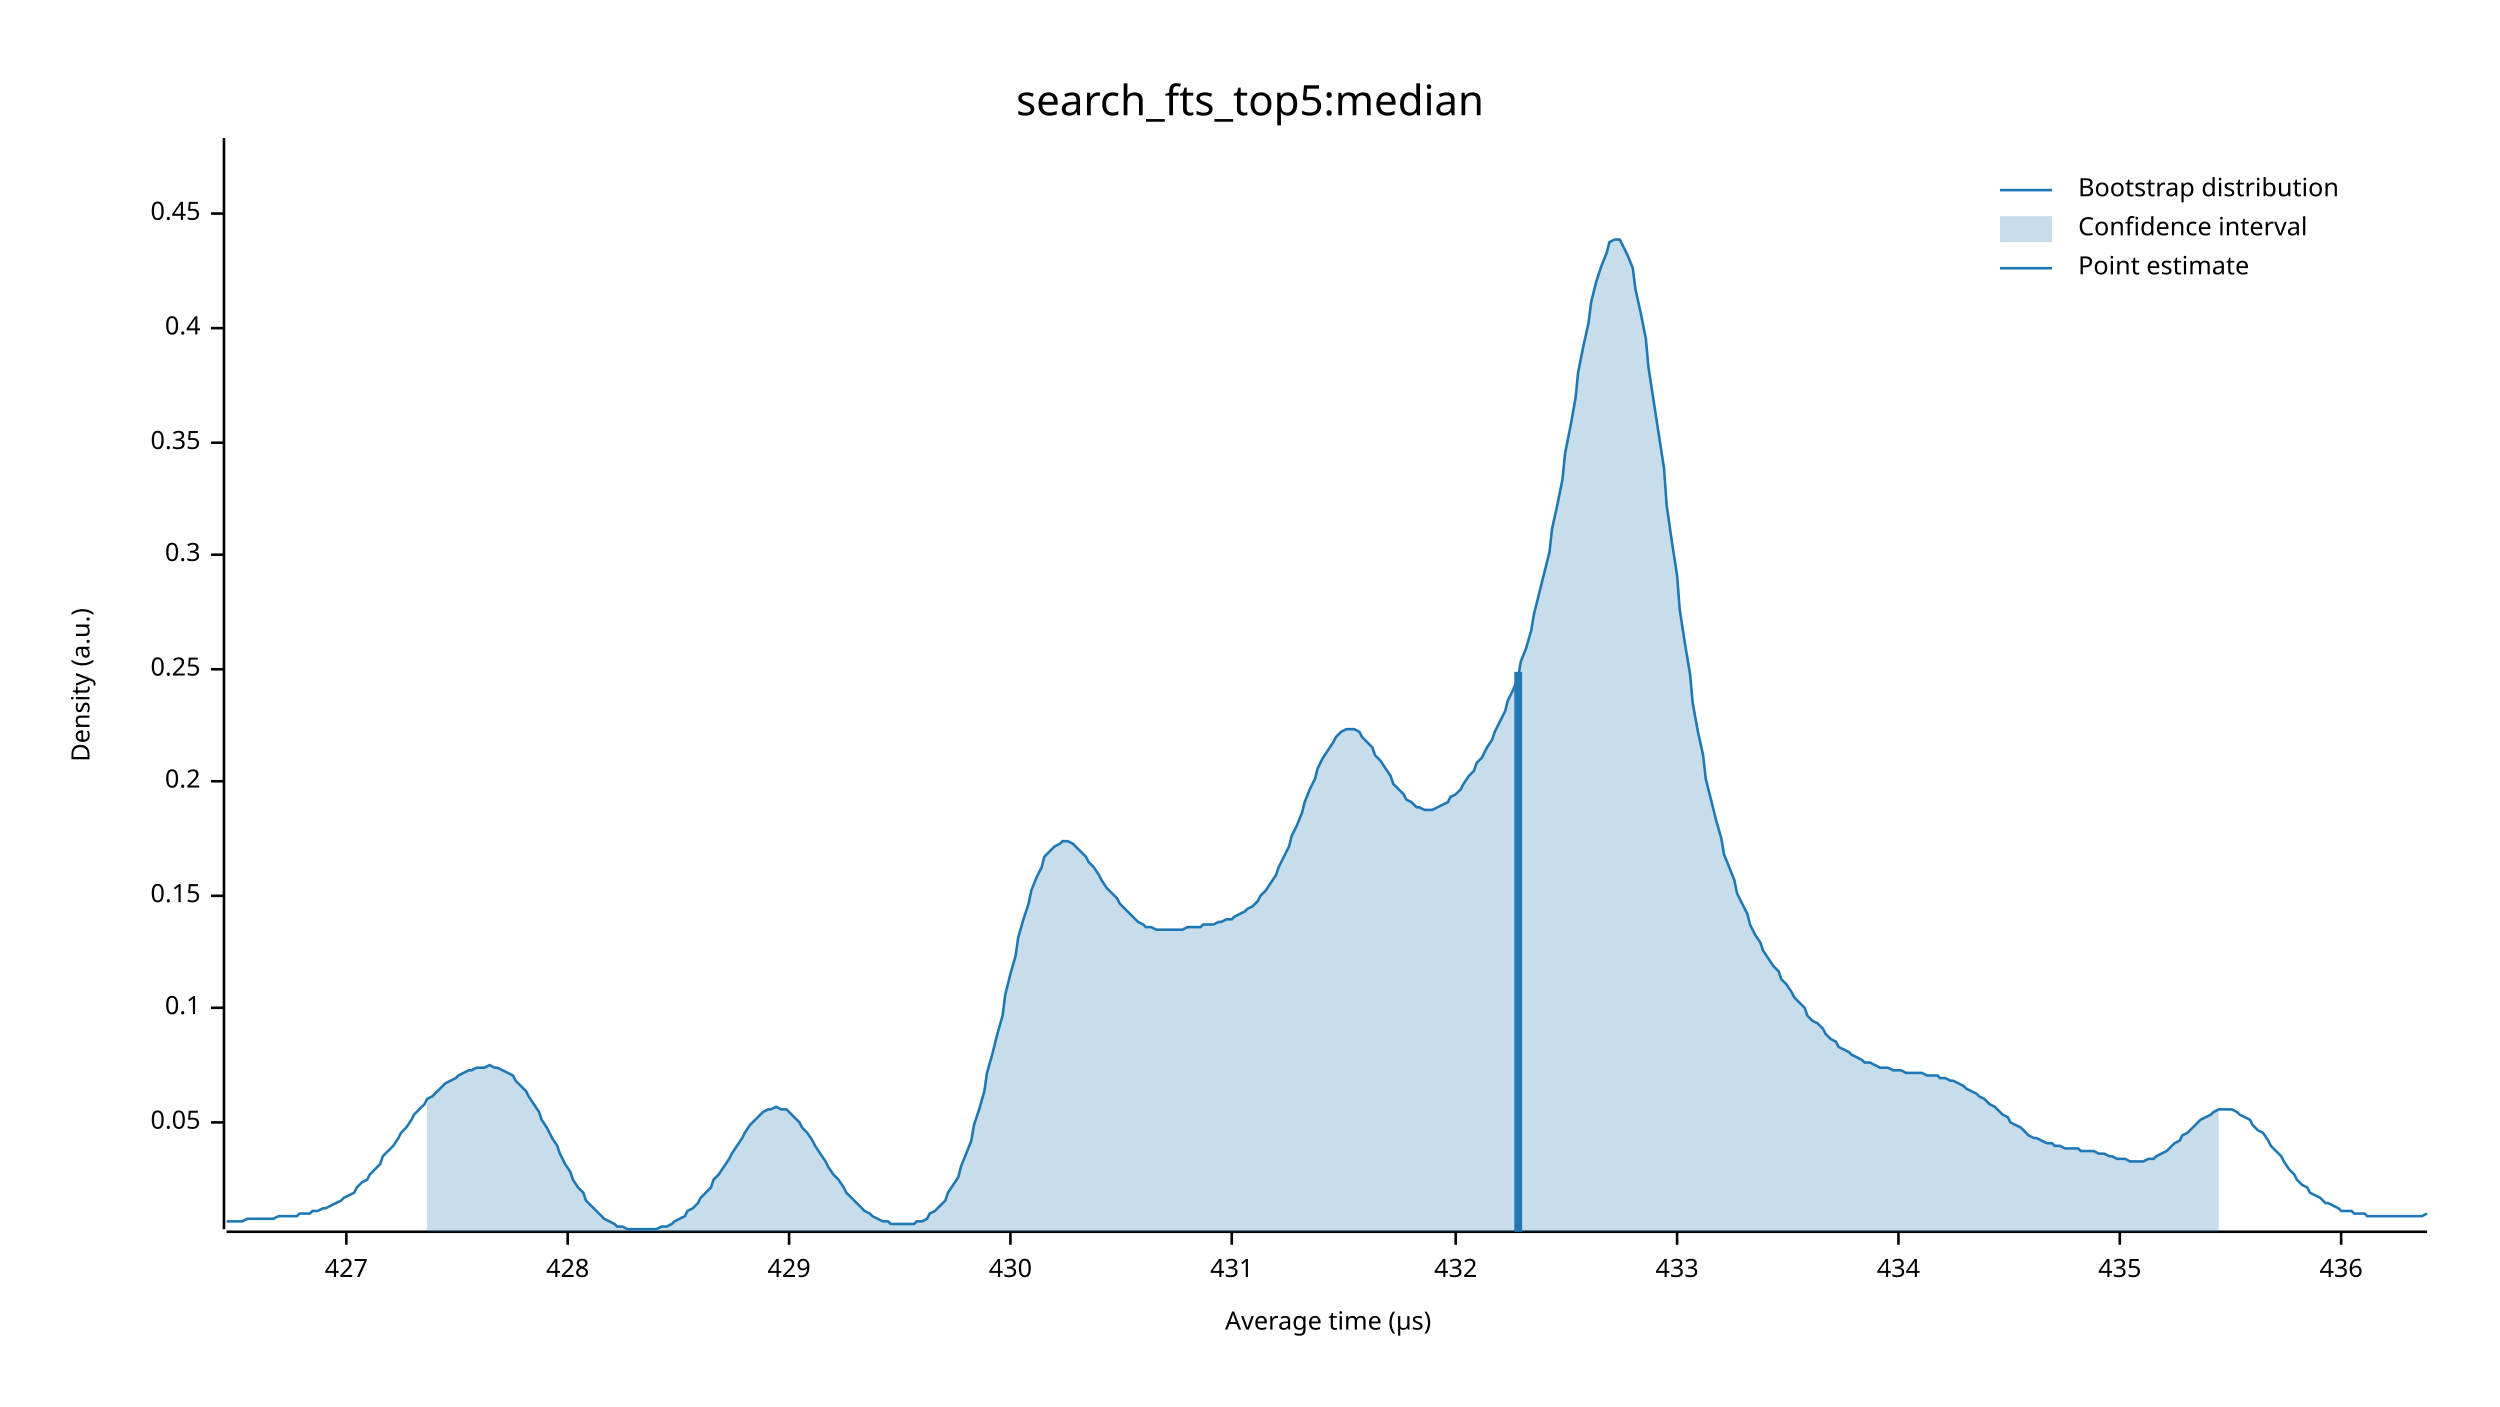
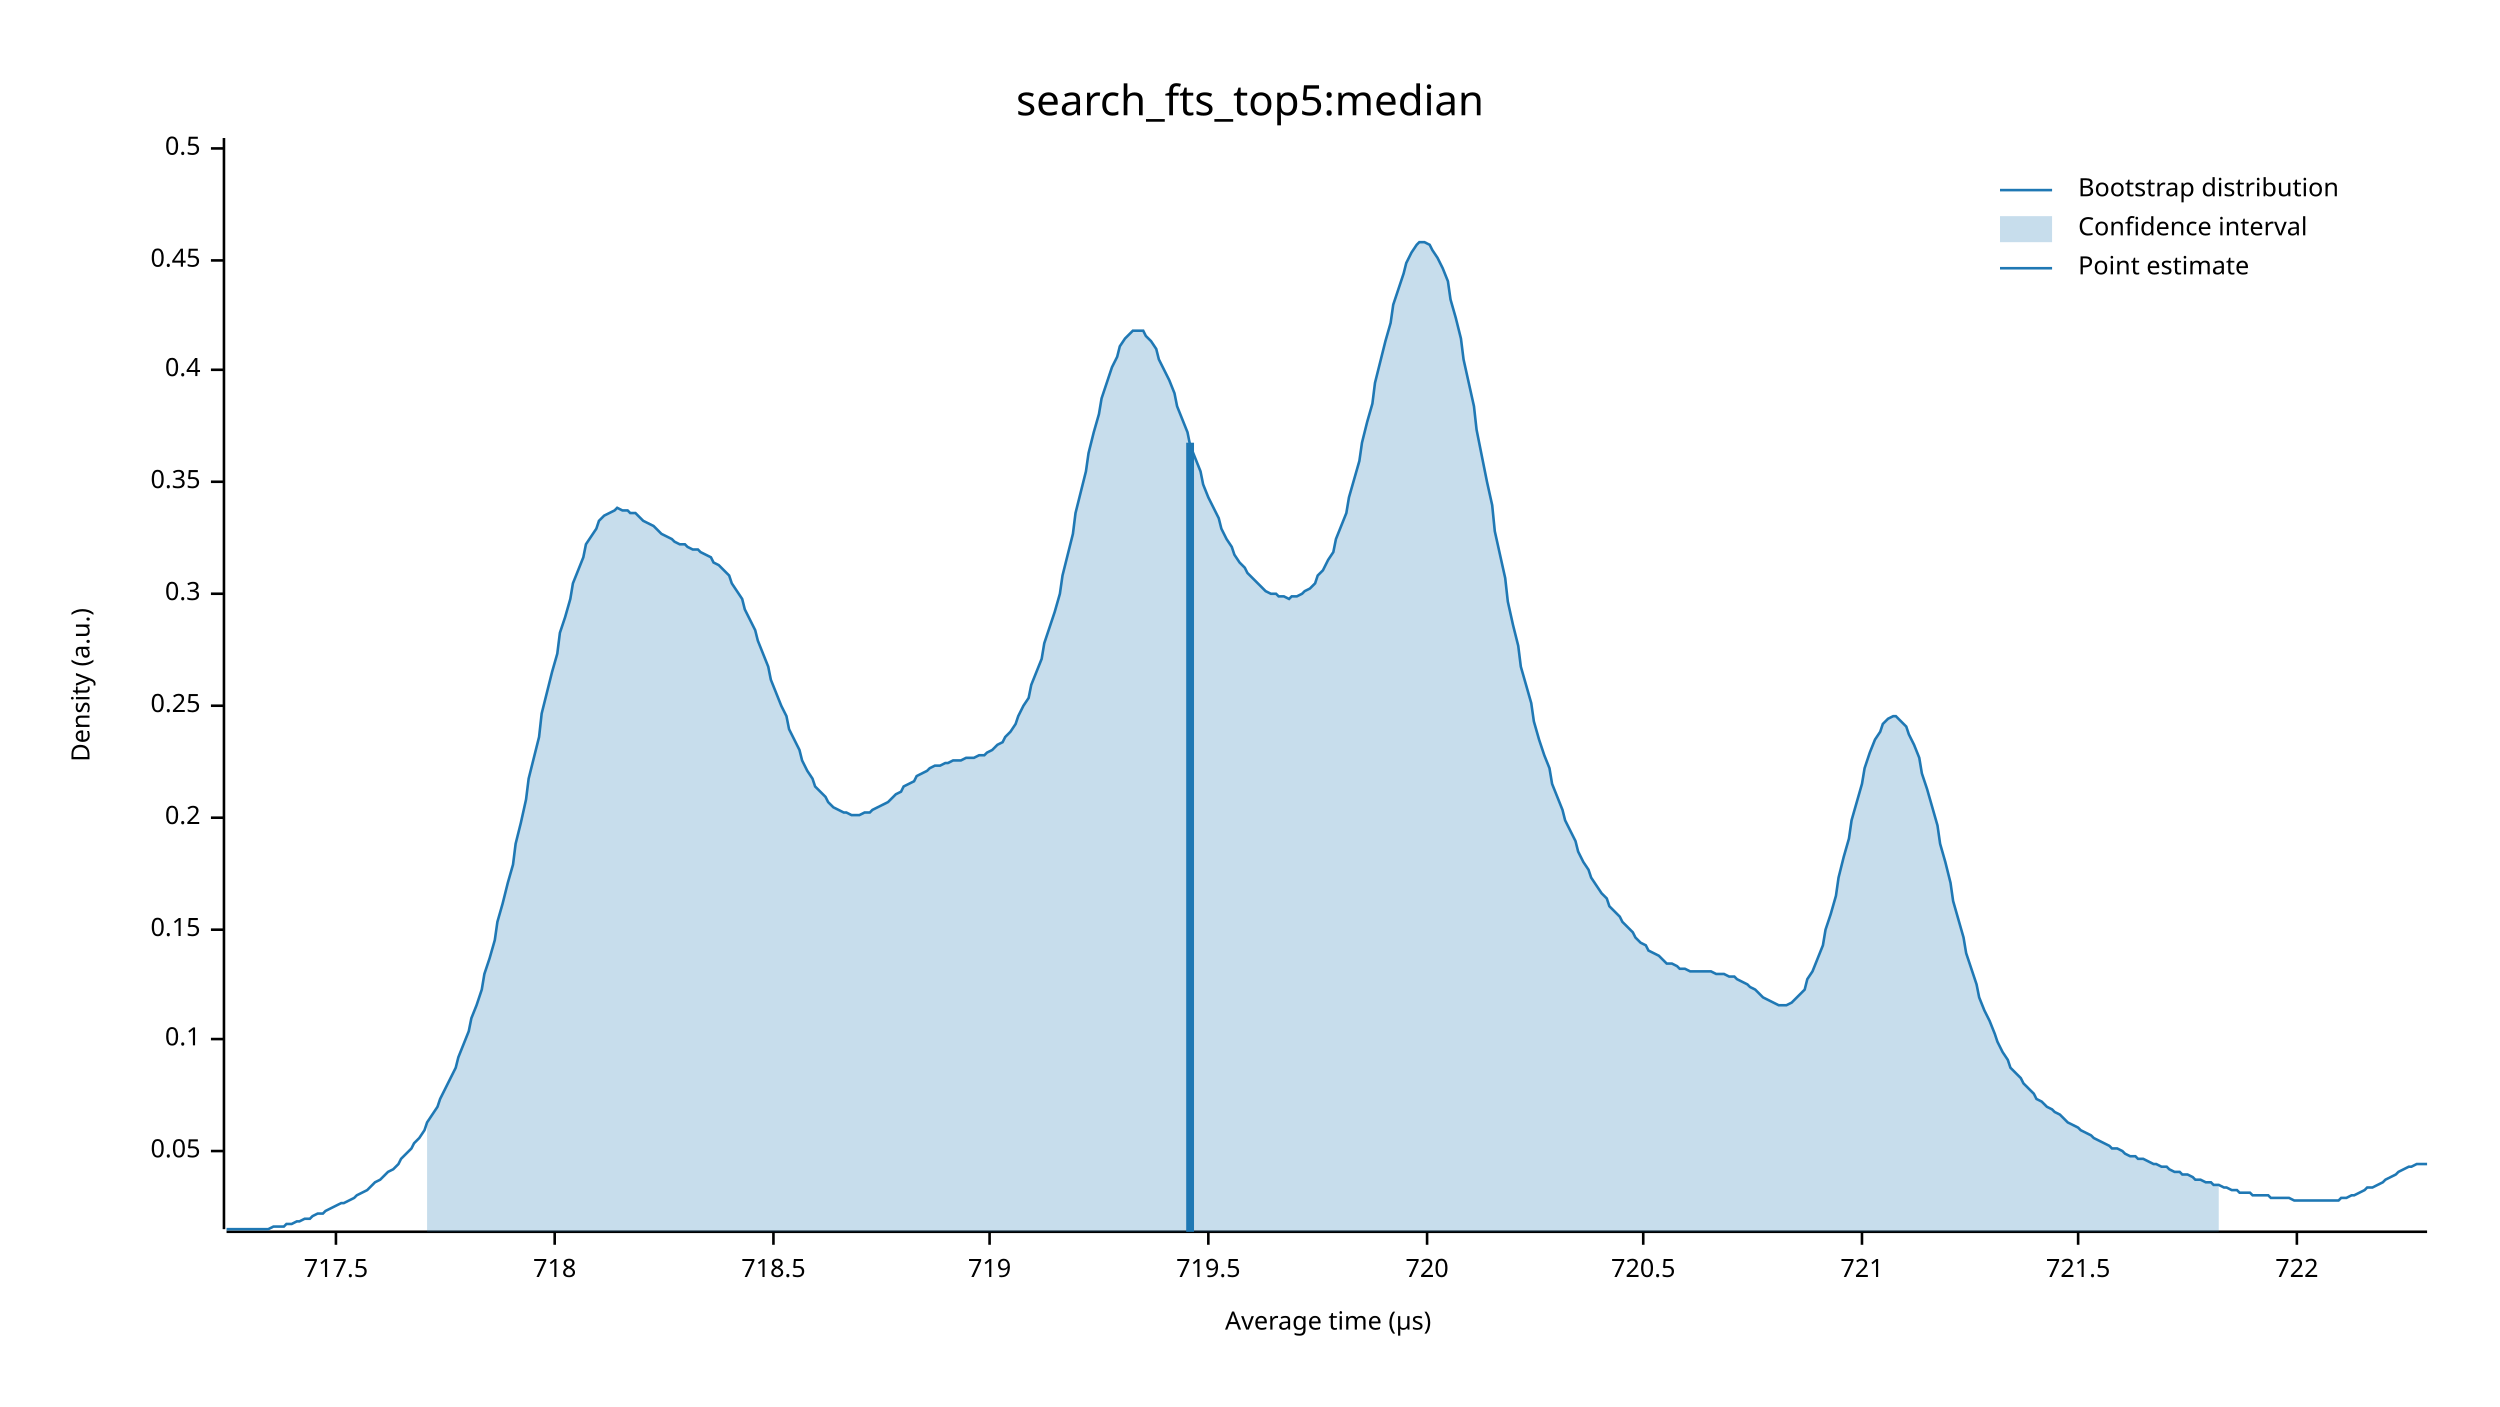
<svg xmlns="http://www.w3.org/2000/svg" width="960" height="540" viewBox="0 0 960 540">
  <text x="480" y="32" dy="0.76em" text-anchor="middle" font-family="sans-serif" font-size="16.129" opacity="1" fill="#000000">
search_fts_top5:median
</text>
  <text x="27" y="263" dy="0.76em" text-anchor="middle" font-family="sans-serif" font-size="9.677" opacity="1" fill="#000000" transform="rotate(270, 27, 263)">
Density (a.u.)
</text>
  <text x="510" y="513" dy="-0.5ex" text-anchor="middle" font-family="sans-serif" font-size="9.677" opacity="1" fill="#000000">
Average time (µs)
</text>
  <polyline fill="none" opacity="1" stroke="#000000" stroke-width="1" points="86,53 86,472 " />
-   <text x="77" y="431" dy="0.5ex" text-anchor="end" font-family="sans-serif" font-size="9.677" opacity="1" fill="#000000">
+   <text x="77" y="442" dy="0.5ex" text-anchor="end" font-family="sans-serif" font-size="9.677" opacity="1" fill="#000000">
0.05
</text>
-   <polyline fill="none" opacity="1" stroke="#000000" stroke-width="1" points="81,431 86,431 " />
-   <text x="77" y="387" dy="0.5ex" text-anchor="end" font-family="sans-serif" font-size="9.677" opacity="1" fill="#000000">
+   <polyline fill="none" opacity="1" stroke="#000000" stroke-width="1" points="81,442 86,442 " />
+   <text x="77" y="399" dy="0.5ex" text-anchor="end" font-family="sans-serif" font-size="9.677" opacity="1" fill="#000000">
0.1
</text>
-   <polyline fill="none" opacity="1" stroke="#000000" stroke-width="1" points="81,387 86,387 " />
-   <text x="77" y="344" dy="0.5ex" text-anchor="end" font-family="sans-serif" font-size="9.677" opacity="1" fill="#000000">
+   <polyline fill="none" opacity="1" stroke="#000000" stroke-width="1" points="81,399 86,399 " />
+   <text x="77" y="357" dy="0.5ex" text-anchor="end" font-family="sans-serif" font-size="9.677" opacity="1" fill="#000000">
0.15
</text>
-   <polyline fill="none" opacity="1" stroke="#000000" stroke-width="1" points="81,344 86,344 " />
-   <text x="77" y="300" dy="0.5ex" text-anchor="end" font-family="sans-serif" font-size="9.677" opacity="1" fill="#000000">
+   <polyline fill="none" opacity="1" stroke="#000000" stroke-width="1" points="81,357 86,357 " />
+   <text x="77" y="314" dy="0.5ex" text-anchor="end" font-family="sans-serif" font-size="9.677" opacity="1" fill="#000000">
0.2
</text>
-   <polyline fill="none" opacity="1" stroke="#000000" stroke-width="1" points="81,300 86,300 " />
-   <text x="77" y="257" dy="0.5ex" text-anchor="end" font-family="sans-serif" font-size="9.677" opacity="1" fill="#000000">
+   <polyline fill="none" opacity="1" stroke="#000000" stroke-width="1" points="81,314 86,314 " />
+   <text x="77" y="271" dy="0.5ex" text-anchor="end" font-family="sans-serif" font-size="9.677" opacity="1" fill="#000000">
0.25
</text>
-   <polyline fill="none" opacity="1" stroke="#000000" stroke-width="1" points="81,257 86,257 " />
-   <text x="77" y="213" dy="0.5ex" text-anchor="end" font-family="sans-serif" font-size="9.677" opacity="1" fill="#000000">
+   <polyline fill="none" opacity="1" stroke="#000000" stroke-width="1" points="81,271 86,271 " />
+   <text x="77" y="228" dy="0.5ex" text-anchor="end" font-family="sans-serif" font-size="9.677" opacity="1" fill="#000000">
0.3
</text>
-   <polyline fill="none" opacity="1" stroke="#000000" stroke-width="1" points="81,213 86,213 " />
-   <text x="77" y="170" dy="0.5ex" text-anchor="end" font-family="sans-serif" font-size="9.677" opacity="1" fill="#000000">
+   <polyline fill="none" opacity="1" stroke="#000000" stroke-width="1" points="81,228 86,228 " />
+   <text x="77" y="185" dy="0.5ex" text-anchor="end" font-family="sans-serif" font-size="9.677" opacity="1" fill="#000000">
0.35
</text>
-   <polyline fill="none" opacity="1" stroke="#000000" stroke-width="1" points="81,170 86,170 " />
-   <text x="77" y="126" dy="0.5ex" text-anchor="end" font-family="sans-serif" font-size="9.677" opacity="1" fill="#000000">
+   <polyline fill="none" opacity="1" stroke="#000000" stroke-width="1" points="81,185 86,185 " />
+   <text x="77" y="142" dy="0.5ex" text-anchor="end" font-family="sans-serif" font-size="9.677" opacity="1" fill="#000000">
0.4
</text>
-   <polyline fill="none" opacity="1" stroke="#000000" stroke-width="1" points="81,126 86,126 " />
-   <text x="77" y="82" dy="0.5ex" text-anchor="end" font-family="sans-serif" font-size="9.677" opacity="1" fill="#000000">
+   <polyline fill="none" opacity="1" stroke="#000000" stroke-width="1" points="81,142 86,142 " />
+   <text x="77" y="100" dy="0.5ex" text-anchor="end" font-family="sans-serif" font-size="9.677" opacity="1" fill="#000000">
0.45
</text>
-   <polyline fill="none" opacity="1" stroke="#000000" stroke-width="1" points="81,82 86,82 " />
+   <polyline fill="none" opacity="1" stroke="#000000" stroke-width="1" points="81,100 86,100 " />
+   <text x="77" y="57" dy="0.5ex" text-anchor="end" font-family="sans-serif" font-size="9.677" opacity="1" fill="#000000">
+ 0.5
+ </text>
+   <polyline fill="none" opacity="1" stroke="#000000" stroke-width="1" points="81,57 86,57 " />
  <polyline fill="none" opacity="1" stroke="#000000" stroke-width="1" points="87,473 932,473 " />
-   <text x="133" y="483" dy="0.76em" text-anchor="middle" font-family="sans-serif" font-size="9.677" opacity="1" fill="#000000">
- 427
+   <text x="129" y="483" dy="0.76em" text-anchor="middle" font-family="sans-serif" font-size="9.677" opacity="1" fill="#000000">
+ 717.5
</text>
-   <polyline fill="none" opacity="1" stroke="#000000" stroke-width="1" points="133,473 133,478 " />
-   <text x="218" y="483" dy="0.76em" text-anchor="middle" font-family="sans-serif" font-size="9.677" opacity="1" fill="#000000">
- 428
+   <polyline fill="none" opacity="1" stroke="#000000" stroke-width="1" points="129,473 129,478 " />
+   <text x="213" y="483" dy="0.76em" text-anchor="middle" font-family="sans-serif" font-size="9.677" opacity="1" fill="#000000">
+ 718
</text>
-   <polyline fill="none" opacity="1" stroke="#000000" stroke-width="1" points="218,473 218,478 " />
-   <text x="303" y="483" dy="0.76em" text-anchor="middle" font-family="sans-serif" font-size="9.677" opacity="1" fill="#000000">
- 429
+   <polyline fill="none" opacity="1" stroke="#000000" stroke-width="1" points="213,473 213,478 " />
+   <text x="297" y="483" dy="0.76em" text-anchor="middle" font-family="sans-serif" font-size="9.677" opacity="1" fill="#000000">
+ 718.5
</text>
-   <polyline fill="none" opacity="1" stroke="#000000" stroke-width="1" points="303,473 303,478 " />
-   <text x="388" y="483" dy="0.76em" text-anchor="middle" font-family="sans-serif" font-size="9.677" opacity="1" fill="#000000">
- 430
+   <polyline fill="none" opacity="1" stroke="#000000" stroke-width="1" points="297,473 297,478 " />
+   <text x="380" y="483" dy="0.76em" text-anchor="middle" font-family="sans-serif" font-size="9.677" opacity="1" fill="#000000">
+ 719
</text>
-   <polyline fill="none" opacity="1" stroke="#000000" stroke-width="1" points="388,473 388,478 " />
-   <text x="473" y="483" dy="0.76em" text-anchor="middle" font-family="sans-serif" font-size="9.677" opacity="1" fill="#000000">
- 431
+   <polyline fill="none" opacity="1" stroke="#000000" stroke-width="1" points="380,473 380,478 " />
+   <text x="464" y="483" dy="0.76em" text-anchor="middle" font-family="sans-serif" font-size="9.677" opacity="1" fill="#000000">
+ 719.5
</text>
-   <polyline fill="none" opacity="1" stroke="#000000" stroke-width="1" points="473,473 473,478 " />
-   <text x="559" y="483" dy="0.76em" text-anchor="middle" font-family="sans-serif" font-size="9.677" opacity="1" fill="#000000">
- 432
+   <polyline fill="none" opacity="1" stroke="#000000" stroke-width="1" points="464,473 464,478 " />
+   <text x="548" y="483" dy="0.76em" text-anchor="middle" font-family="sans-serif" font-size="9.677" opacity="1" fill="#000000">
+ 720
</text>
-   <polyline fill="none" opacity="1" stroke="#000000" stroke-width="1" points="559,473 559,478 " />
-   <text x="644" y="483" dy="0.76em" text-anchor="middle" font-family="sans-serif" font-size="9.677" opacity="1" fill="#000000">
- 433
+   <polyline fill="none" opacity="1" stroke="#000000" stroke-width="1" points="548,473 548,478 " />
+   <text x="631" y="483" dy="0.76em" text-anchor="middle" font-family="sans-serif" font-size="9.677" opacity="1" fill="#000000">
+ 720.5
</text>
-   <polyline fill="none" opacity="1" stroke="#000000" stroke-width="1" points="644,473 644,478 " />
-   <text x="729" y="483" dy="0.76em" text-anchor="middle" font-family="sans-serif" font-size="9.677" opacity="1" fill="#000000">
- 434
+   <polyline fill="none" opacity="1" stroke="#000000" stroke-width="1" points="631,473 631,478 " />
+   <text x="715" y="483" dy="0.76em" text-anchor="middle" font-family="sans-serif" font-size="9.677" opacity="1" fill="#000000">
+ 721
</text>
-   <polyline fill="none" opacity="1" stroke="#000000" stroke-width="1" points="729,473 729,478 " />
-   <text x="814" y="483" dy="0.76em" text-anchor="middle" font-family="sans-serif" font-size="9.677" opacity="1" fill="#000000">
- 435
+   <polyline fill="none" opacity="1" stroke="#000000" stroke-width="1" points="715,473 715,478 " />
+   <text x="798" y="483" dy="0.76em" text-anchor="middle" font-family="sans-serif" font-size="9.677" opacity="1" fill="#000000">
+ 721.5
</text>
-   <polyline fill="none" opacity="1" stroke="#000000" stroke-width="1" points="814,473 814,478 " />
-   <text x="899" y="483" dy="0.76em" text-anchor="middle" font-family="sans-serif" font-size="9.677" opacity="1" fill="#000000">
- 436
+   <polyline fill="none" opacity="1" stroke="#000000" stroke-width="1" points="798,473 798,478 " />
+   <text x="882" y="483" dy="0.76em" text-anchor="middle" font-family="sans-serif" font-size="9.677" opacity="1" fill="#000000">
+ 722
</text>
-   <polyline fill="none" opacity="1" stroke="#000000" stroke-width="1" points="899,473 899,478 " />
-   <polyline fill="none" opacity="1" stroke="#1F78B4" stroke-width="1" points="87,469 88,469 90,469 92,469 93,469 95,468 97,468 98,468 100,468 102,468 103,468 105,468 107,467 109,467 110,467 112,467 114,467 115,466 117,466 119,466 120,465 122,465 124,464 125,464 127,463 129,462 131,461 132,460 134,459 136,458 137,456 139,454 141,453 142,451 144,449 146,447 147,444 149,442 151,440 153,437 154,435 156,433 158,430 159,428 161,426 163,424 164,422 166,421 168,419 169,418 171,416 173,415 175,414 176,413 178,412 180,411 181,411 183,410 185,410 186,410 188,409 190,410 191,410 193,411 195,412 197,413 198,415 200,417 202,419 203,421 205,424 207,427 208,430 210,433 212,437 214,440 215,443 217,447 219,450 220,453 222,456 224,458 225,461 227,463 229,465 230,466 232,468 234,469 236,470 237,471 239,471 241,472 242,472 244,472 246,472 247,472 249,472 251,472 252,472 254,471 256,471 258,470 259,469 261,468 263,467 264,465 266,464 268,462 269,460 271,458 273,456 274,453 276,451 278,448 280,445 281,443 283,440 285,437 286,435 288,432 290,430 291,429 293,427 295,426 296,426 298,425 300,426 302,426 303,427 305,429 307,431 308,433 310,435 312,438 313,440 315,443 317,446 318,448 320,451 322,453 324,456 325,458 327,460 329,462 330,463 332,465 334,466 335,467 337,468 339,469 341,469 342,470 344,470 346,470 347,470 349,470 351,470 352,469 354,469 356,468 357,466 359,465 361,463 363,461 364,458 366,455 368,452 369,448 371,443 373,438 374,432 376,426 378,419 379,412 381,405 383,397 385,390 386,382 388,374 390,367 391,360 393,353 395,347 396,342 398,337 400,333 401,329 403,327 405,325 407,324 408,323 410,323 412,324 413,325 415,327 417,329 418,331 420,333 422,336 423,338 425,341 427,343 429,345 430,347 432,349 434,351 435,352 437,354 439,355 440,356 442,356 444,357 445,357 447,357 449,357 451,357 452,357 454,357 456,356 457,356 459,356 461,356 462,355 464,355 466,355 468,354 469,354 471,353 473,353 474,352 476,351 478,350 479,349 481,348 483,346 484,344 486,342 488,339 490,336 491,333 493,329 495,325 496,321 498,317 500,312 501,308 503,303 505,299 506,295 508,291 510,288 512,285 513,283 515,281 517,280 518,280 520,280 522,281 523,283 525,285 527,287 528,290 530,292 532,295 534,298 535,301 537,303 539,305 540,307 542,308 544,310 545,310 547,311 549,311 550,311 552,310 554,309 556,308 557,306 559,305 561,303 562,301 564,298 566,296 567,293 569,291 571,287 573,284 574,281 576,277 578,273 579,269 581,265 583,260 584,254 586,249 588,242 589,236 591,228 593,220 595,212 596,203 598,194 600,184 601,174 603,164 605,153 606,143 608,133 610,124 611,116 613,108 615,102 617,97 618,93 620,92 622,92 623,94 625,98 627,103 628,111 630,120 632,130 633,141 635,154 637,167 639,180 640,194 642,208 644,221 645,234 647,247 649,259 650,270 652,281 654,290 655,299 657,307 659,315 661,322 662,328 664,333 666,338 667,343 669,347 671,351 672,355 674,359 676,362 677,365 679,368 681,371 683,373 684,376 686,378 688,381 689,383 691,385 693,387 694,390 696,392 698,393 700,395 701,397 703,399 705,400 706,402 708,403 710,404 711,405 713,406 715,407 716,408 718,408 720,409 722,410 723,410 725,410 727,411 728,411 730,411 732,412 733,412 735,412 737,412 738,412 740,413 742,413 744,413 745,414 747,414 749,415 750,415 752,416 754,417 755,418 757,419 759,420 760,421 762,422 764,424 766,425 767,426 769,428 771,429 772,431 774,432 776,433 777,434 779,436 781,437 782,437 784,438 786,439 788,439 789,440 791,440 793,441 794,441 796,441 798,441 799,442 801,442 803,442 804,442 806,443 808,443 810,444 811,444 813,445 815,445 816,445 818,446 820,446 821,446 823,446 825,445 827,445 828,444 830,443 832,442 833,441 835,439 837,438 838,436 840,435 842,433 843,432 845,430 847,429 849,428 850,427 852,426 854,426 855,426 857,426 859,427 860,428 862,429 864,430 865,432 867,434 869,435 871,438 872,440 874,442 876,444 877,446 879,449 881,451 882,453 884,455 886,456 887,458 889,459 891,460 893,462 894,462 896,463 898,464 899,465 901,465 903,465 904,466 906,466 908,466 909,467 911,467 913,467 915,467 916,467 918,467 920,467 921,467 923,467 925,467 926,467 928,467 930,467 932,466 " />
-   <polygon opacity="0.25" fill="#1F78B4" points="164,422 166,421 168,419 169,418 171,416 173,415 175,414 176,413 178,412 180,411 181,411 183,410 185,410 186,410 188,409 190,410 191,410 193,411 195,412 197,413 198,415 200,417 202,419 203,421 205,424 207,427 208,430 210,433 212,437 214,440 215,443 217,447 219,450 220,453 222,456 224,458 225,461 227,463 229,465 230,466 232,468 234,469 236,470 237,471 239,471 241,472 242,472 244,472 246,472 247,472 249,472 251,472 252,472 254,471 256,471 258,470 259,469 261,468 263,467 264,465 266,464 268,462 269,460 271,458 273,456 274,453 276,451 278,448 280,445 281,443 283,440 285,437 286,435 288,432 290,430 291,429 293,427 295,426 296,426 298,425 300,426 302,426 303,427 305,429 307,431 308,433 310,435 312,438 313,440 315,443 317,446 318,448 320,451 322,453 324,456 325,458 327,460 329,462 330,463 332,465 334,466 335,467 337,468 339,469 341,469 342,470 344,470 346,470 347,470 349,470 351,470 352,469 354,469 356,468 357,466 359,465 361,463 363,461 364,458 366,455 368,452 369,448 371,443 373,438 374,432 376,426 378,419 379,412 381,405 383,397 385,390 386,382 388,374 390,367 391,360 393,353 395,347 396,342 398,337 400,333 401,329 403,327 405,325 407,324 408,323 410,323 412,324 413,325 415,327 417,329 418,331 420,333 422,336 423,338 425,341 427,343 429,345 430,347 432,349 434,351 435,352 437,354 439,355 440,356 442,356 444,357 445,357 447,357 449,357 451,357 452,357 454,357 456,356 457,356 459,356 461,356 462,355 464,355 466,355 468,354 469,354 471,353 473,353 474,352 476,351 478,350 479,349 481,348 483,346 484,344 486,342 488,339 490,336 491,333 493,329 495,325 496,321 498,317 500,312 501,308 503,303 505,299 506,295 508,291 510,288 512,285 513,283 515,281 517,280 518,280 520,280 522,281 523,283 525,285 527,287 528,290 530,292 532,295 534,298 535,301 537,303 539,305 540,307 542,308 544,310 545,310 547,311 549,311 550,311 552,310 554,309 556,308 557,306 559,305 561,303 562,301 564,298 566,296 567,293 569,291 571,287 573,284 574,281 576,277 578,273 579,269 581,265 583,260 584,254 586,249 588,242 589,236 591,228 593,220 595,212 596,203 598,194 600,184 601,174 603,164 605,153 606,143 608,133 610,124 611,116 613,108 615,102 617,97 618,93 620,92 622,92 623,94 625,98 627,103 628,111 630,120 632,130 633,141 635,154 637,167 639,180 640,194 642,208 644,221 645,234 647,247 649,259 650,270 652,281 654,290 655,299 657,307 659,315 661,322 662,328 664,333 666,338 667,343 669,347 671,351 672,355 674,359 676,362 677,365 679,368 681,371 683,373 684,376 686,378 688,381 689,383 691,385 693,387 694,390 696,392 698,393 700,395 701,397 703,399 705,400 706,402 708,403 710,404 711,405 713,406 715,407 716,408 718,408 720,409 722,410 723,410 725,410 727,411 728,411 730,411 732,412 733,412 735,412 737,412 738,412 740,413 742,413 744,413 745,414 747,414 749,415 750,415 752,416 754,417 755,418 757,419 759,420 760,421 762,422 764,424 766,425 767,426 769,428 771,429 772,431 774,432 776,433 777,434 779,436 781,437 782,437 784,438 786,439 788,439 789,440 791,440 793,441 794,441 796,441 798,441 799,442 801,442 803,442 804,442 806,443 808,443 810,444 811,444 813,445 815,445 816,445 818,446 820,446 821,446 823,446 825,445 827,445 828,444 830,443 832,442 833,441 835,439 837,438 838,436 840,435 842,433 843,432 845,430 847,429 849,428 850,427 852,426 852,473 164,473 " />
-   <polyline fill="none" opacity="1" stroke="#1F78B4" stroke-width="3" points="583,473 583,258 " />
+   <polyline fill="none" opacity="1" stroke="#000000" stroke-width="1" points="882,473 882,478 " />
+   <polyline fill="none" opacity="1" stroke="#1F78B4" stroke-width="1" points="87,472 88,472 90,472 92,472 93,472 95,472 97,472 98,472 100,472 102,472 103,472 105,471 107,471 109,471 110,470 112,470 114,469 115,469 117,468 119,468 120,467 122,466 124,466 125,465 127,464 129,463 131,462 132,462 134,461 136,460 137,459 139,458 141,457 142,456 144,454 146,453 147,452 149,450 151,449 153,447 154,445 156,443 158,441 159,439 161,437 163,434 164,431 166,428 168,425 169,422 171,418 173,414 175,410 176,406 178,401 180,396 181,391 183,386 185,380 186,374 188,368 190,361 191,354 193,347 195,339 197,332 198,324 200,316 202,307 203,299 205,291 207,283 208,274 210,266 212,258 214,251 215,243 217,237 219,230 220,224 222,219 224,214 225,209 227,206 229,203 230,200 232,198 234,197 236,196 237,195 239,196 241,196 242,197 244,197 246,199 247,200 249,201 251,202 252,203 254,205 256,206 258,207 259,208 261,209 263,209 264,210 266,211 268,211 269,212 271,213 273,214 274,216 276,217 278,219 280,221 281,224 283,227 285,230 286,234 288,238 290,242 291,246 293,251 295,256 296,261 298,266 300,271 302,275 303,280 305,284 307,288 308,292 310,296 312,299 313,302 315,304 317,306 318,308 320,310 322,311 324,312 325,312 327,313 329,313 330,313 332,312 334,312 335,311 337,310 339,309 341,308 342,307 344,305 346,304 347,302 349,301 351,300 352,298 354,297 356,296 357,295 359,294 361,294 363,293 364,293 366,292 368,292 369,292 371,291 373,291 374,291 376,290 378,290 379,289 381,288 383,286 385,285 386,283 388,281 390,278 391,275 393,271 395,268 396,263 398,258 400,253 401,247 403,241 405,235 407,228 408,221 410,213 412,205 413,197 415,189 417,181 418,174 420,166 422,159 423,153 425,147 427,141 429,137 430,133 432,130 434,128 435,127 437,127 439,127 440,129 442,131 444,134 445,138 447,142 449,146 451,151 452,156 454,161 456,166 457,171 459,176 461,181 462,186 464,191 466,195 468,199 469,203 471,207 473,210 474,213 476,216 478,218 479,220 481,222 483,224 484,225 486,227 488,228 490,228 491,229 493,229 495,230 496,229 498,229 500,228 501,227 503,226 505,224 506,221 508,219 510,215 512,212 513,207 515,202 517,197 518,191 520,184 522,177 523,170 525,162 527,155 528,147 530,139 532,131 534,124 535,117 537,111 539,105 540,101 542,97 544,94 545,93 547,93 549,94 550,96 552,99 554,103 556,108 557,115 559,122 561,130 562,138 564,147 566,156 567,165 569,175 571,185 573,194 574,204 576,213 578,222 579,231 581,240 583,248 584,256 586,263 588,270 589,277 591,284 593,290 595,295 596,301 598,306 600,311 601,315 603,319 605,323 606,327 608,331 610,334 611,337 613,340 615,343 617,345 618,348 620,350 622,352 623,354 625,356 627,358 628,360 630,362 632,363 633,365 635,366 637,367 639,369 640,370 642,370 644,371 645,372 647,372 649,373 650,373 652,373 654,373 655,373 657,373 659,374 661,374 662,374 664,375 666,375 667,376 669,377 671,378 672,379 674,380 676,382 677,383 679,384 681,385 683,386 684,386 686,386 688,385 689,384 691,382 693,380 694,376 696,373 698,368 700,363 701,357 703,351 705,344 706,337 708,329 710,322 711,315 713,308 715,301 716,295 718,289 720,284 722,281 723,278 725,276 727,275 728,275 730,277 732,279 733,282 735,286 737,291 738,297 740,303 742,310 744,317 745,324 747,331 749,339 750,346 752,353 754,360 755,366 757,372 759,378 760,383 762,388 764,392 766,397 767,400 769,404 771,407 772,410 774,412 776,414 777,416 779,418 781,420 782,422 784,423 786,425 788,426 789,427 791,428 793,430 794,431 796,432 798,433 799,434 801,435 803,436 804,437 806,438 808,439 810,440 811,441 813,441 815,442 816,443 818,444 820,444 821,445 823,445 825,446 827,447 828,447 830,448 832,448 833,449 835,450 837,450 838,451 840,451 842,452 843,453 845,453 847,454 849,454 850,455 852,455 854,456 855,456 857,457 859,457 860,458 862,458 864,458 865,459 867,459 869,459 871,459 872,460 874,460 876,460 877,460 879,460 881,461 882,461 884,461 886,461 887,461 889,461 891,461 893,461 894,461 896,461 898,461 899,460 901,460 903,459 904,459 906,458 908,457 909,456 911,456 913,455 915,454 916,453 918,452 920,451 921,450 923,449 925,448 926,448 928,447 930,447 932,447 " />
+   <polygon opacity="0.25" fill="#1F78B4" points="164,431 166,428 168,425 169,422 171,418 173,414 175,410 176,406 178,401 180,396 181,391 183,386 185,380 186,374 188,368 190,361 191,354 193,347 195,339 197,332 198,324 200,316 202,307 203,299 205,291 207,283 208,274 210,266 212,258 214,251 215,243 217,237 219,230 220,224 222,219 224,214 225,209 227,206 229,203 230,200 232,198 234,197 236,196 237,195 239,196 241,196 242,197 244,197 246,199 247,200 249,201 251,202 252,203 254,205 256,206 258,207 259,208 261,209 263,209 264,210 266,211 268,211 269,212 271,213 273,214 274,216 276,217 278,219 280,221 281,224 283,227 285,230 286,234 288,238 290,242 291,246 293,251 295,256 296,261 298,266 300,271 302,275 303,280 305,284 307,288 308,292 310,296 312,299 313,302 315,304 317,306 318,308 320,310 322,311 324,312 325,312 327,313 329,313 330,313 332,312 334,312 335,311 337,310 339,309 341,308 342,307 344,305 346,304 347,302 349,301 351,300 352,298 354,297 356,296 357,295 359,294 361,294 363,293 364,293 366,292 368,292 369,292 371,291 373,291 374,291 376,290 378,290 379,289 381,288 383,286 385,285 386,283 388,281 390,278 391,275 393,271 395,268 396,263 398,258 400,253 401,247 403,241 405,235 407,228 408,221 410,213 412,205 413,197 415,189 417,181 418,174 420,166 422,159 423,153 425,147 427,141 429,137 430,133 432,130 434,128 435,127 437,127 439,127 440,129 442,131 444,134 445,138 447,142 449,146 451,151 452,156 454,161 456,166 457,171 459,176 461,181 462,186 464,191 466,195 468,199 469,203 471,207 473,210 474,213 476,216 478,218 479,220 481,222 483,224 484,225 486,227 488,228 490,228 491,229 493,229 495,230 496,229 498,229 500,228 501,227 503,226 505,224 506,221 508,219 510,215 512,212 513,207 515,202 517,197 518,191 520,184 522,177 523,170 525,162 527,155 528,147 530,139 532,131 534,124 535,117 537,111 539,105 540,101 542,97 544,94 545,93 547,93 549,94 550,96 552,99 554,103 556,108 557,115 559,122 561,130 562,138 564,147 566,156 567,165 569,175 571,185 573,194 574,204 576,213 578,222 579,231 581,240 583,248 584,256 586,263 588,270 589,277 591,284 593,290 595,295 596,301 598,306 600,311 601,315 603,319 605,323 606,327 608,331 610,334 611,337 613,340 615,343 617,345 618,348 620,350 622,352 623,354 625,356 627,358 628,360 630,362 632,363 633,365 635,366 637,367 639,369 640,370 642,370 644,371 645,372 647,372 649,373 650,373 652,373 654,373 655,373 657,373 659,374 661,374 662,374 664,375 666,375 667,376 669,377 671,378 672,379 674,380 676,382 677,383 679,384 681,385 683,386 684,386 686,386 688,385 689,384 691,382 693,380 694,376 696,373 698,368 700,363 701,357 703,351 705,344 706,337 708,329 710,322 711,315 713,308 715,301 716,295 718,289 720,284 722,281 723,278 725,276 727,275 728,275 730,277 732,279 733,282 735,286 737,291 738,297 740,303 742,310 744,317 745,324 747,331 749,339 750,346 752,353 754,360 755,366 757,372 759,378 760,383 762,388 764,392 766,397 767,400 769,404 771,407 772,410 774,412 776,414 777,416 779,418 781,420 782,422 784,423 786,425 788,426 789,427 791,428 793,430 794,431 796,432 798,433 799,434 801,435 803,436 804,437 806,438 808,439 810,440 811,441 813,441 815,442 816,443 818,444 820,444 821,445 823,445 825,446 827,447 828,447 830,448 832,448 833,449 835,450 837,450 838,451 840,451 842,452 843,453 845,453 847,454 849,454 850,455 852,455 852,473 164,473 " />
+   <polyline fill="none" opacity="1" stroke="#1F78B4" stroke-width="3" points="457,473 457,170 " />
  <text x="798" y="68" dy="0.76em" text-anchor="start" font-family="sans-serif" font-size="9.677" opacity="1" fill="#000000">
Bootstrap distribution
</text>
  <text x="798" y="83" dy="0.76em" text-anchor="start" font-family="sans-serif" font-size="9.677" opacity="1" fill="#000000">
Confidence interval
</text>
  <text x="798" y="98" dy="0.76em" text-anchor="start" font-family="sans-serif" font-size="9.677" opacity="1" fill="#000000">
Point estimate
</text>
  <polyline fill="none" opacity="1" stroke="#1F78B4" stroke-width="1" points="768,73 788,73 " />
  <rect x="768" y="83" width="20" height="10" opacity="0.25" fill="#1F78B4" stroke="none" />
  <polyline fill="none" opacity="1" stroke="#1F78B4" stroke-width="1" points="768,103 788,103 " />
</svg>
